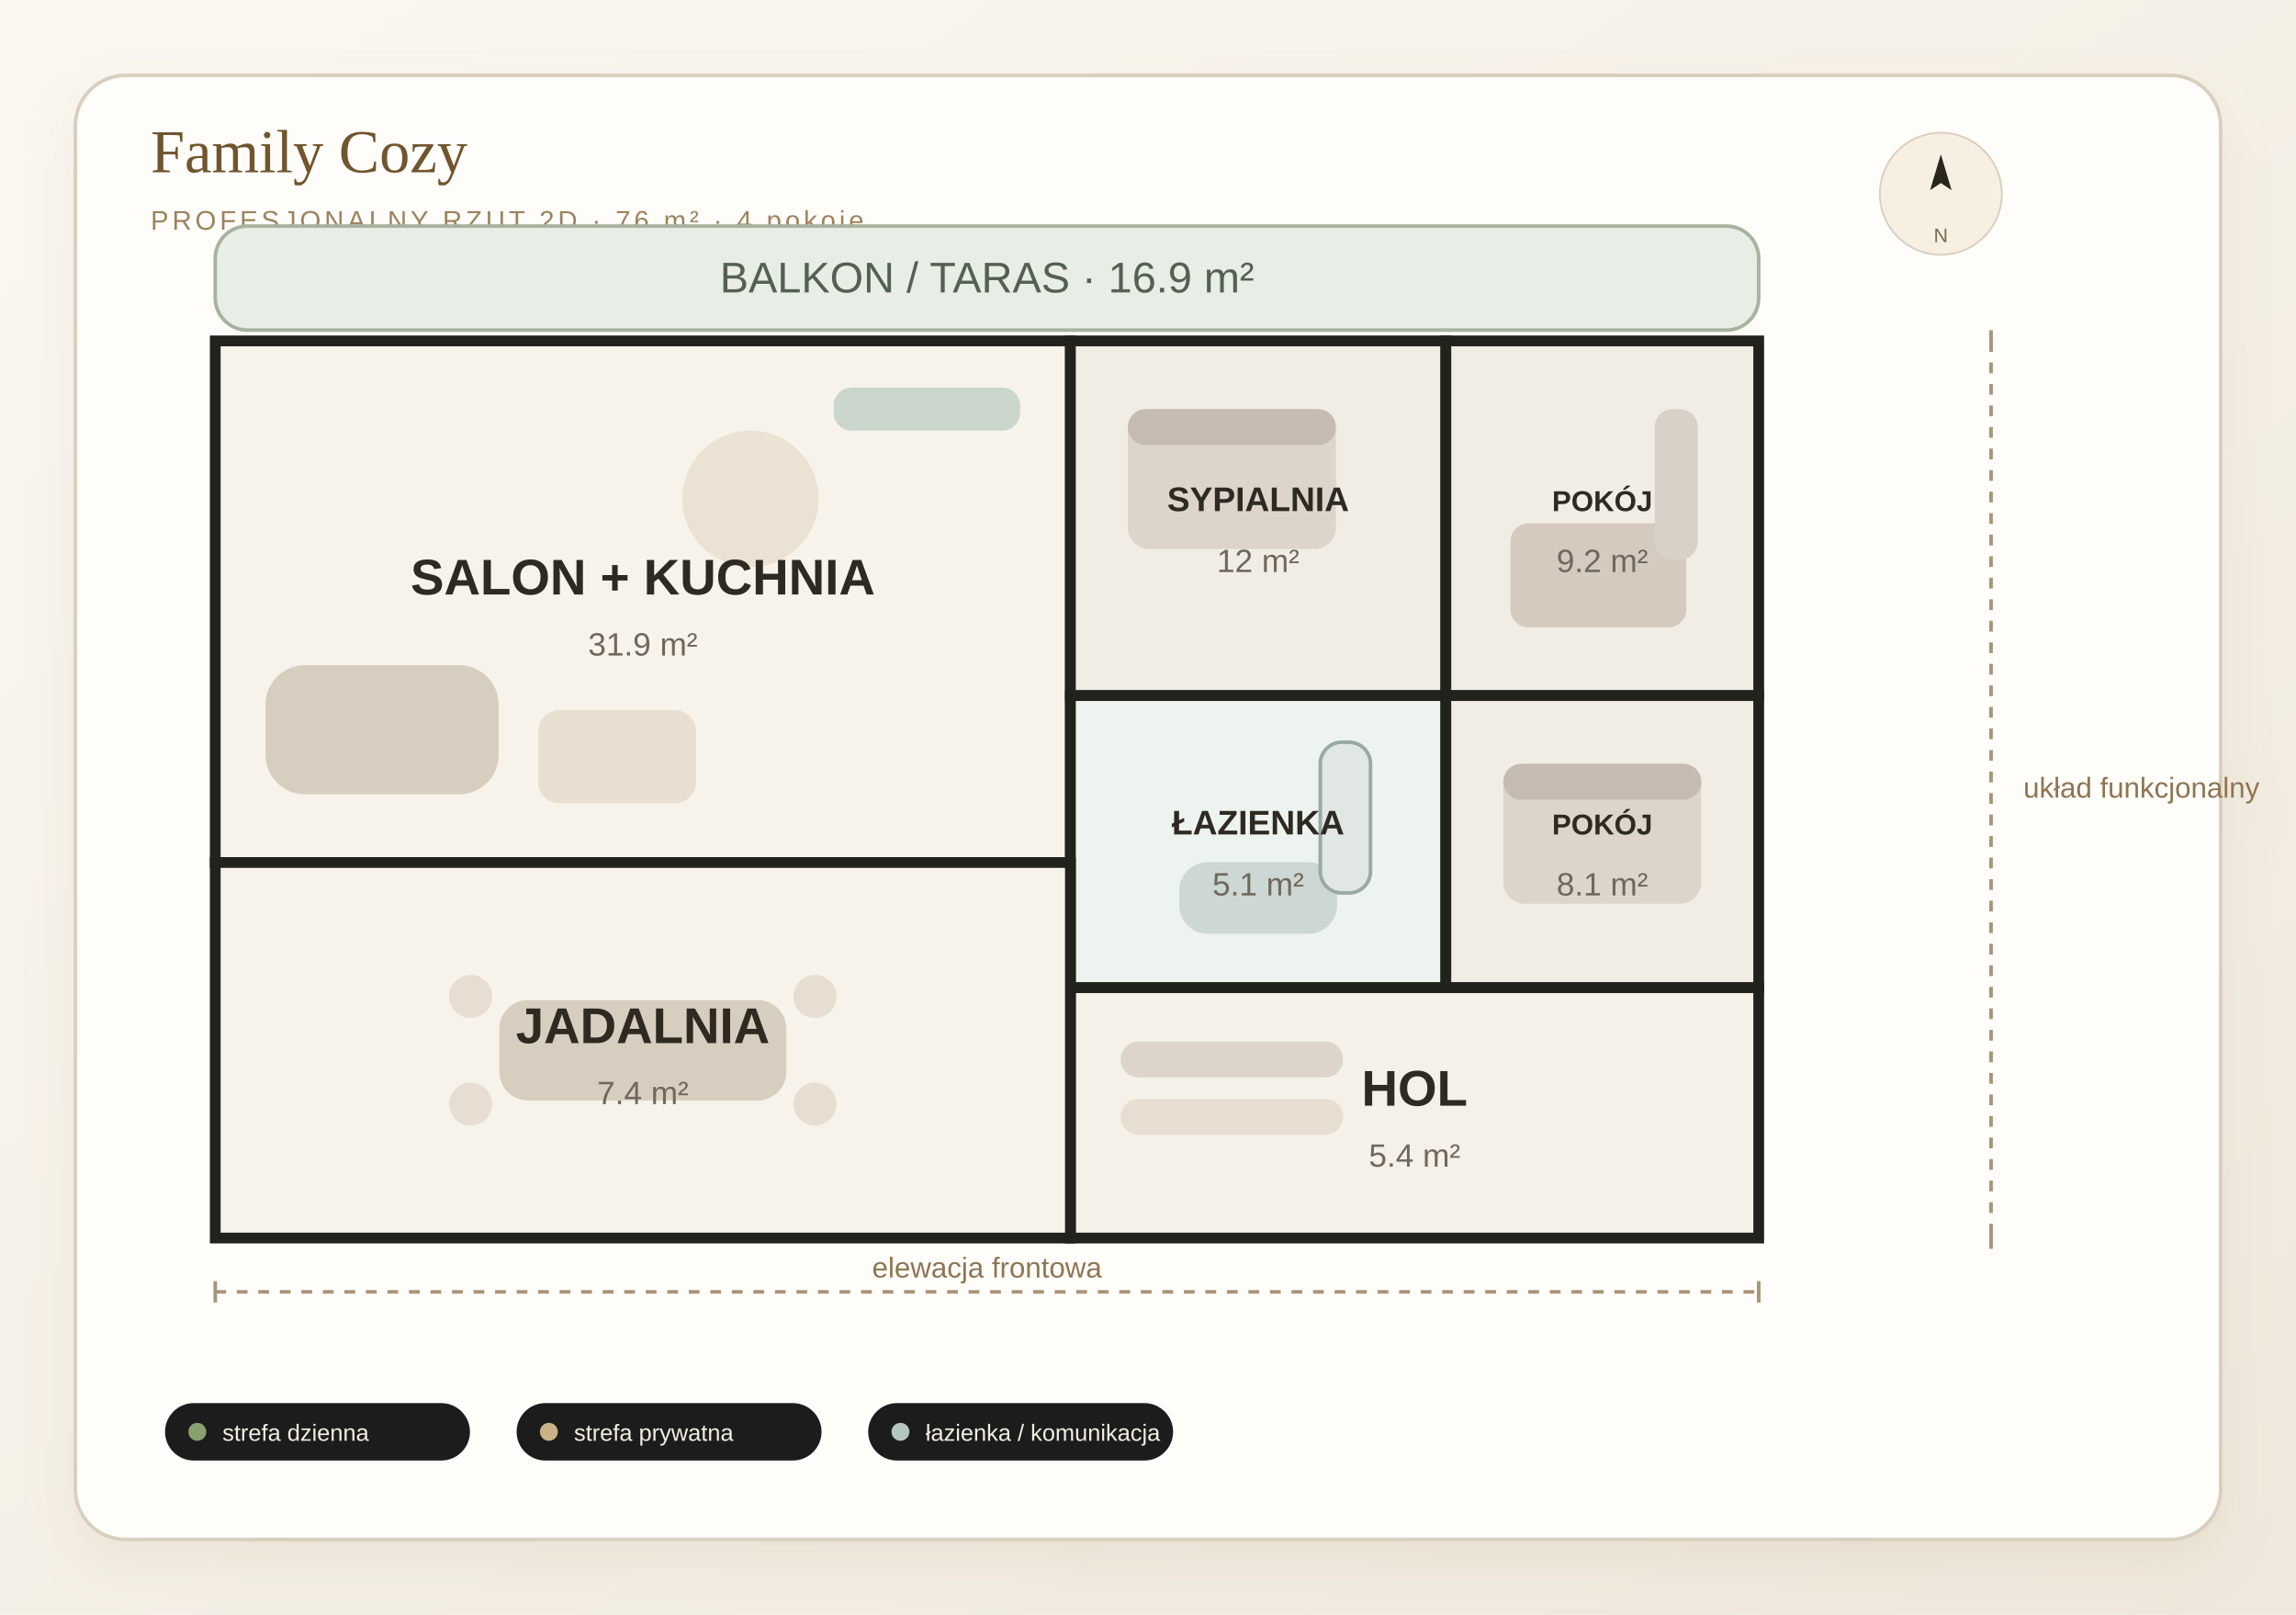
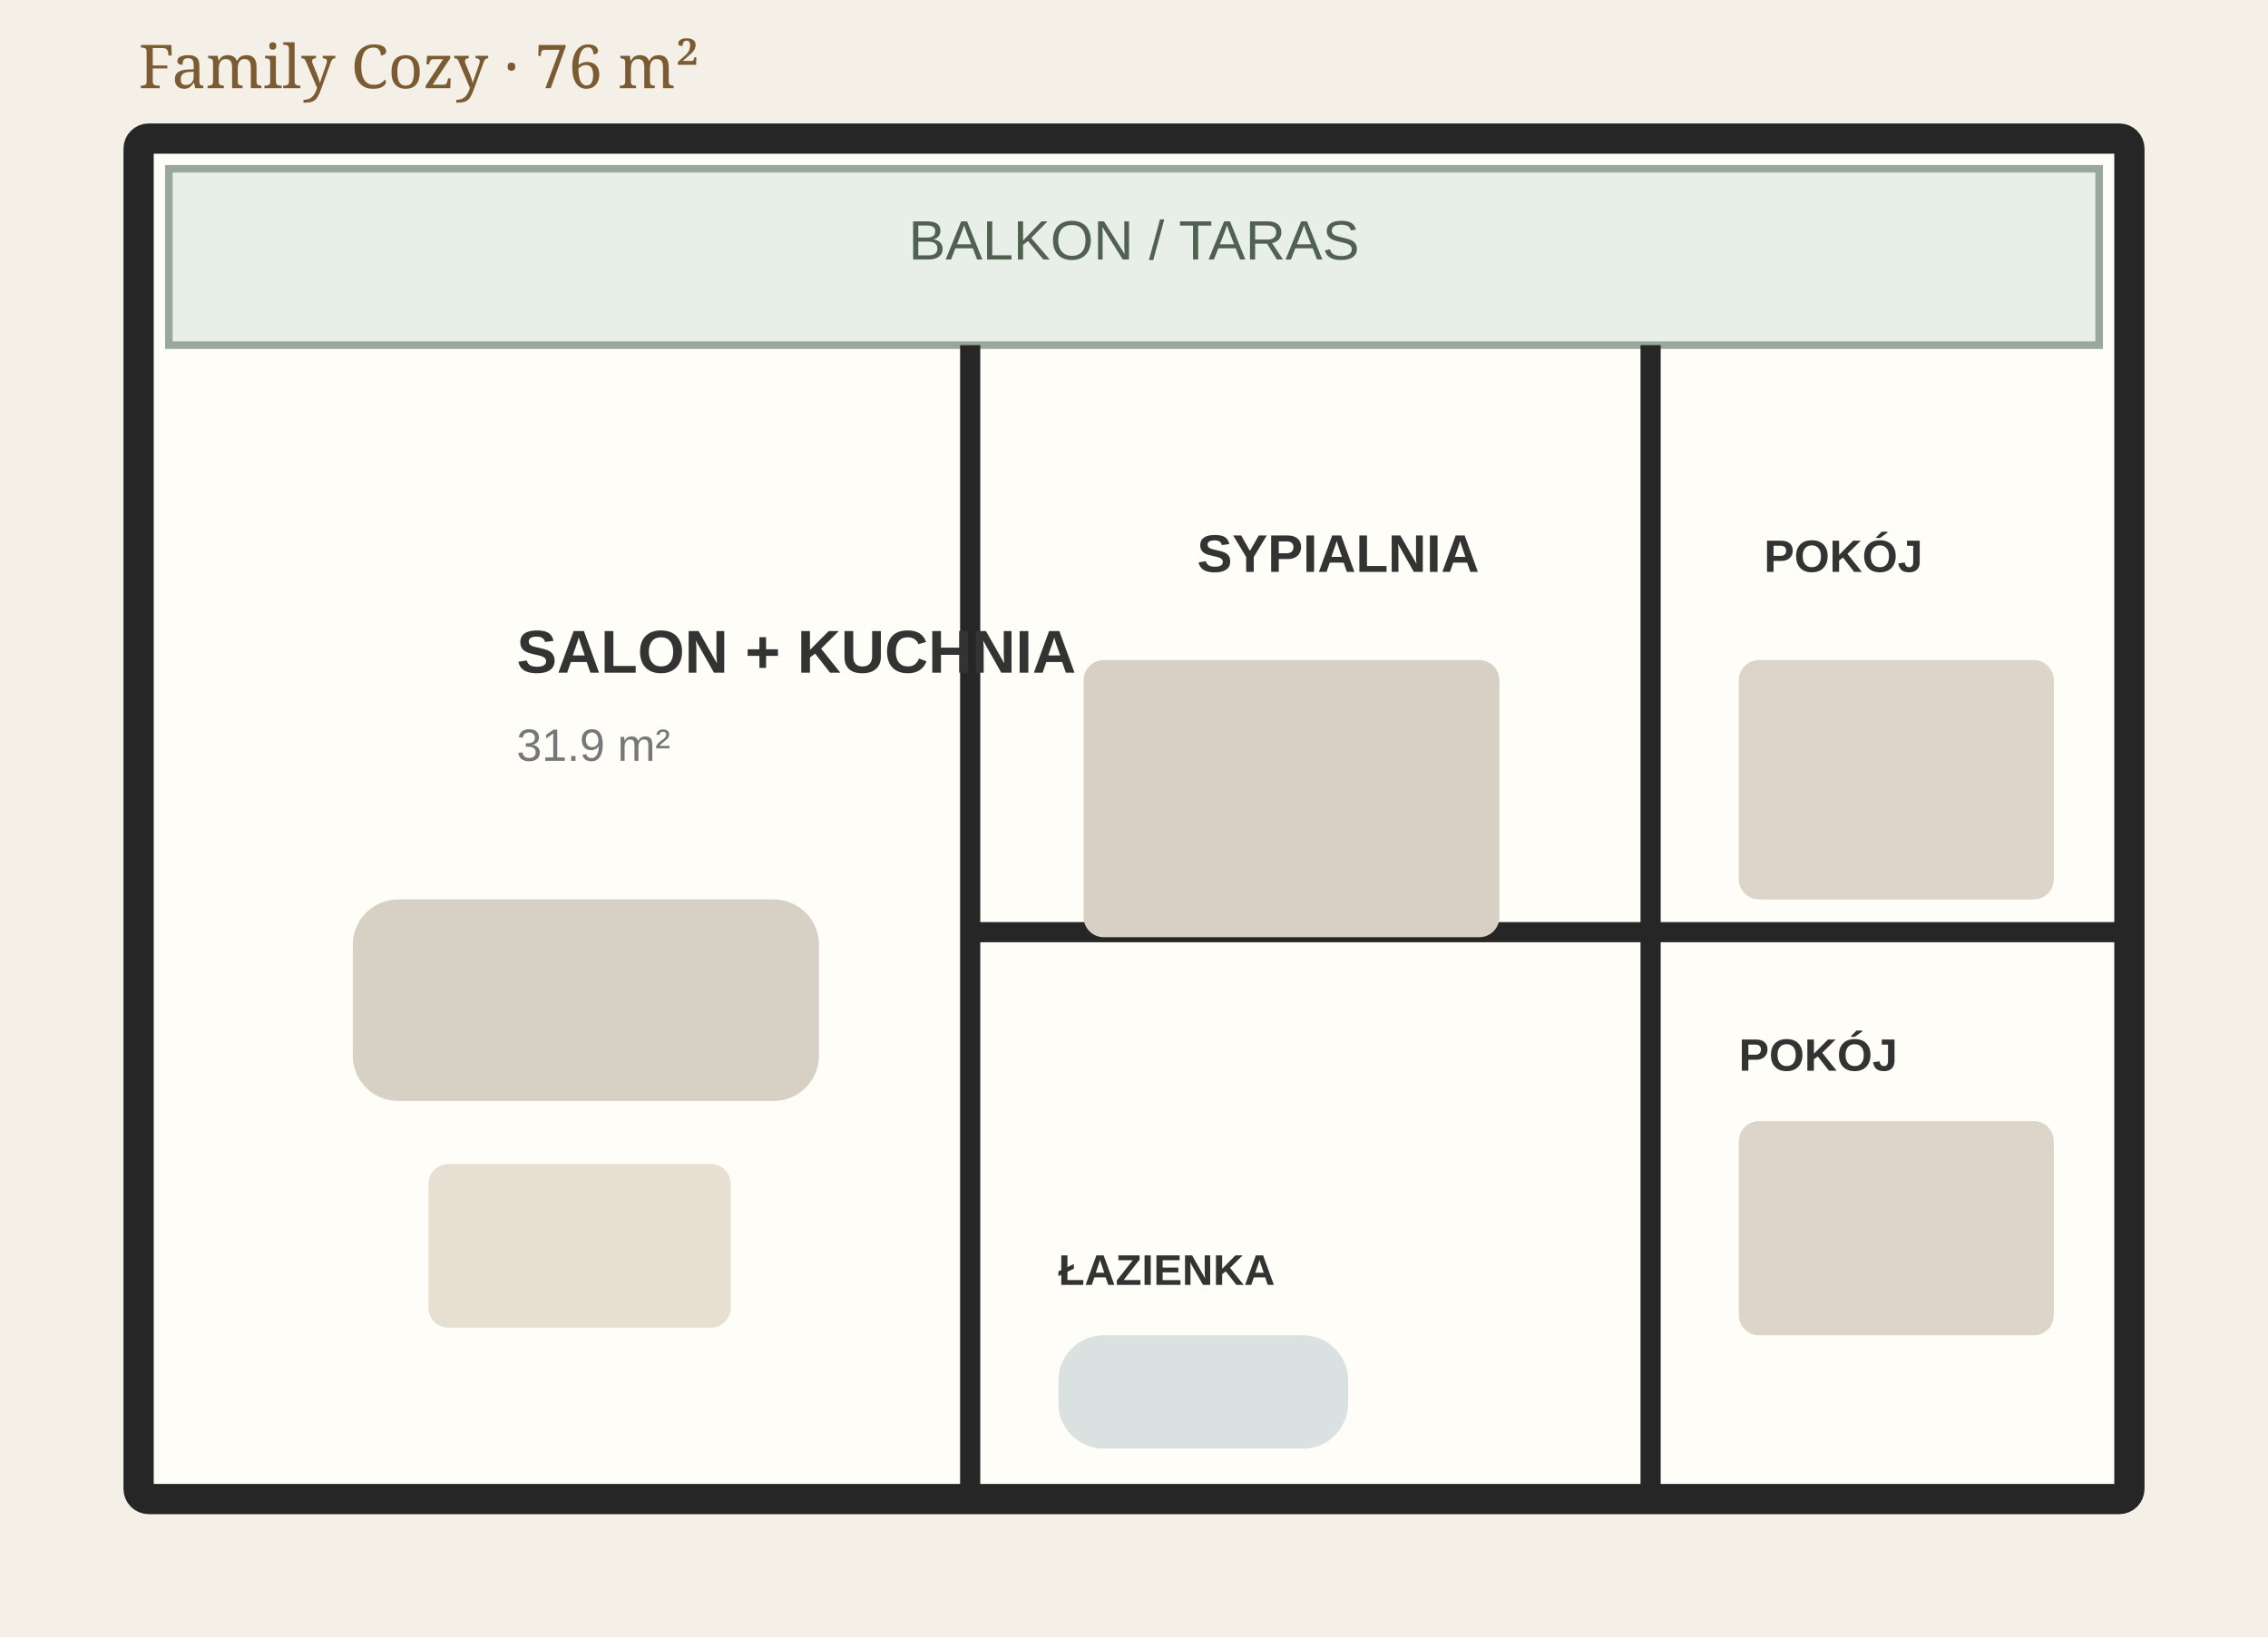
- <svg xmlns="http://www.w3.org/2000/svg" viewBox="0 0 1280 900">
-   <defs>
-     <filter id="softShadow" x="-20%" y="-20%" width="140%" height="140%">
-       <feDropShadow dx="0" dy="14" stdDeviation="14" flood-color="#b59b74" flood-opacity="0.14" />
-     </filter>
-     <linearGradient id="paper" x1="0" x2="1" y1="0" y2="1">
-       <stop stop-color="#fbf8f1" />
-       <stop offset="1" stop-color="#efe8dc" />
-     </linearGradient>
-   </defs>
-   <rect width="100%" height="100%" fill="url(#paper)" />
-   <g filter="url(#softShadow)">
-     <rect x="42" y="42" width="1196" height="816" rx="28" fill="#fffdfa" stroke="#d9cfbe" stroke-width="2" />
-     <text x="84" y="96" font-family="Georgia, 'Times New Roman', serif" font-size="34" fill="#70552f">Family Cozy</text>
-     <text x="84" y="128" font-family="Arial, Helvetica, sans-serif" font-size="15" letter-spacing="2" fill="#9c835f">PROFESJONALNY RZUT 2D · 76 m² · 4 pokoje</text>
-     <g transform="translate(1048 74)">
-       <circle cx="34" cy="34" r="34" fill="#f6efe2" stroke="#d9cfbe" />
-       <path d="M34 12 L40 32 L34 28 L28 32 Z" fill="#29251f" />
-       <text x="34" y="61" text-anchor="middle" font-family="Arial, Helvetica, sans-serif" font-size="11" fill="#7b6a56">N</text>
-     </g>
-     <rect x="120" y="126" width="860.465" height="58" rx="18" fill="#e8eee5" stroke="#a8b39f" stroke-width="2" />
-     <text x="550.233" y="163" text-anchor="middle" font-family="Arial, Helvetica, sans-serif" font-size="24" font-weight="500" fill="#536153">BALKON / TARAS · 16.9 m²</text>
-     <g>
-       <rect x="120" y="190" width="476.744" height="290.698" fill="#f7f3eb" stroke="#23201c" stroke-width="6" />
-       <rect x="148" y="370.698" width="130" height="72" rx="22" fill="#d8cebf" />
-       <rect x="300" y="395.698" width="88" height="52" rx="12" fill="#e8dfd0" />
-       <circle cx="418.372" cy="278" r="38" fill="#ebe2d3" />
-       <rect x="464.744" y="216" width="104" height="24" rx="10" fill="#cbd7cd" />
-       <text x="358.372" y="331.349" text-anchor="middle" font-family="Arial, Helvetica, sans-serif" font-size="28" font-weight="700" fill="#2f2a24">SALON + KUCHNIA</text>
-       <text x="358.372" y="365.349" text-anchor="middle" font-family="Arial, Helvetica, sans-serif" font-size="18" font-weight="400" fill="#6f675c">31.9 m²</text>
-     </g>
-     <g>
-       <rect x="596.744" y="190" width="209.302" height="197.674" fill="#f1ede5" stroke="#23201c" stroke-width="6" />
-       <rect x="628.744" y="228" width="116" height="78" rx="12" fill="#ddd5ca" />
-       <rect x="628.744" y="228" width="116" height="20" rx="10" fill="#c6bbb0" />
-       <text x="701.395" y="284.837" text-anchor="middle" font-family="Arial, Helvetica, sans-serif" font-size="19.027" font-weight="700" fill="#2f2a24">SYPIALNIA</text>
-       <text x="701.395" y="318.837" text-anchor="middle" font-family="Arial, Helvetica, sans-serif" font-size="18" font-weight="400" fill="#6f675c">12 m²</text>
-     </g>
-     <g>
-       <rect x="806.047" y="190" width="174.419" height="197.674" fill="#f1ede5" stroke="#23201c" stroke-width="6" />
-       <rect x="842.047" y="291.674" width="98" height="58" rx="10" fill="#d4cabd" />
-       <rect x="922.465" y="228" width="24" height="84" rx="10" fill="#d8d1c8" />
-       <text x="893.256" y="284.837" text-anchor="middle" font-family="Arial, Helvetica, sans-serif" font-size="16" font-weight="700" fill="#2f2a24">POKÓJ</text>
-       <text x="893.256" y="318.837" text-anchor="middle" font-family="Arial, Helvetica, sans-serif" font-size="18" font-weight="400" fill="#6f675c">9.2 m²</text>
-     </g>
-     <g>
-       <rect x="596.744" y="387.674" width="209.302" height="162.791" fill="#edf3ef" stroke="#23201c" stroke-width="6" />
-       <rect x="657.395" y="480.465" width="88" height="40" rx="16" fill="#cdd8d4" />
-       <rect x="736.047" y="413.674" width="28" height="84" rx="12" fill="#e0e7e5" stroke="#99a9a4" stroke-width="2" />
-       <text x="701.395" y="465.07" text-anchor="middle" font-family="Arial, Helvetica, sans-serif" font-size="19.027" font-weight="700" fill="#2f2a24">ŁAZIENKA</text>
-       <text x="701.395" y="499.07" text-anchor="middle" font-family="Arial, Helvetica, sans-serif" font-size="18" font-weight="400" fill="#6f675c">5.1 m²</text>
-     </g>
-     <g>
-       <rect x="806.047" y="387.674" width="174.419" height="162.791" fill="#f1ede5" stroke="#23201c" stroke-width="6" />
-       <rect x="838.047" y="425.674" width="110.419" height="78" rx="12" fill="#ddd5ca" />
-       <rect x="838.047" y="425.674" width="110.419" height="20" rx="10" fill="#c6bbb0" />
-       <text x="893.256" y="465.07" text-anchor="middle" font-family="Arial, Helvetica, sans-serif" font-size="16" font-weight="700" fill="#2f2a24">POKÓJ</text>
-       <text x="893.256" y="499.07" text-anchor="middle" font-family="Arial, Helvetica, sans-serif" font-size="18" font-weight="400" fill="#6f675c">8.1 m²</text>
-     </g>
-     <g>
-       <rect x="596.744" y="550.465" width="383.721" height="139.535" fill="#f5f0e8" stroke="#23201c" stroke-width="6" />
-       <rect x="624.744" y="580.465" width="124" height="20" rx="10" fill="#ddd5ca" />
-       <rect x="624.744" y="612.465" width="124" height="20" rx="10" fill="#e7ded1" />
-       <text x="788.605" y="616.233" text-anchor="middle" font-family="Arial, Helvetica, sans-serif" font-size="28" font-weight="700" fill="#2f2a24">HOL</text>
-       <text x="788.605" y="650.233" text-anchor="middle" font-family="Arial, Helvetica, sans-serif" font-size="18" font-weight="400" fill="#6f675c">5.4 m²</text>
-     </g>
-     <g>
-       <rect x="120" y="480.698" width="476.744" height="209.302" fill="#f7f3eb" stroke="#23201c" stroke-width="6" />
-       <rect x="278.372" y="557.349" width="160" height="56" rx="16" fill="#d8cebf" />
-       <circle cx="262.372" cy="555.349" r="12" fill="#e7ded1" />
-       <circle cx="454.372" cy="555.349" r="12" fill="#e7ded1" />
-       <circle cx="262.372" cy="615.349" r="12" fill="#e7ded1" />
-       <circle cx="454.372" cy="615.349" r="12" fill="#e7ded1" />
-       <text x="358.372" y="581.349" text-anchor="middle" font-family="Arial, Helvetica, sans-serif" font-size="28" font-weight="700" fill="#2f2a24">JADALNIA</text>
-       <text x="358.372" y="615.349" text-anchor="middle" font-family="Arial, Helvetica, sans-serif" font-size="18" font-weight="400" fill="#6f675c">7.4 m²</text>
-     </g>
-     <line x1="120" y1="720" x2="980.465" y2="720" stroke="#a89579" stroke-width="2" stroke-dasharray="6 6" />
-     <line x1="120" y1="714" x2="120" y2="726" stroke="#a89579" stroke-width="2" />
-     <line x1="980.465" y1="714" x2="980.465" y2="726" stroke="#a89579" stroke-width="2" />
-     <text x="550.233" y="712" text-anchor="middle" font-family="Arial, Helvetica, sans-serif" font-size="16" fill="#8e7552">elewacja frontowa</text>
-     <line x1="1110" y1="190" x2="1110" y2="690" stroke="#a89579" stroke-width="2" stroke-dasharray="6 6" />
-     <line x1="1110" y1="184" x2="1110" y2="196" stroke="#a89579" stroke-width="2" />
-     <line x1="1110" y1="684" x2="1110" y2="696" stroke="#a89579" stroke-width="2" />
-     <text x="1128" y="440" dominant-baseline="middle" font-family="Arial, Helvetica, sans-serif" font-size="16" fill="#8e7552">układ funkcjonalny</text>
-     <g transform="translate(92 782)">
-       <rect width="170" height="32" rx="16" fill="#1f1f1d" />
-       <circle cx="18" cy="16" r="5" fill="#8aa070" />
-       <text x="32" y="21" font-family="Arial, Helvetica, sans-serif" font-size="13" fill="#f2ede4">strefa dzienna</text>
-     </g>
-     <g transform="translate(288 782)">
-       <rect width="170" height="32" rx="16" fill="#1f1f1d" />
-       <circle cx="18" cy="16" r="5" fill="#c9b287" />
-       <text x="32" y="21" font-family="Arial, Helvetica, sans-serif" font-size="13" fill="#f2ede4">strefa prywatna</text>
-     </g>
-     <g transform="translate(484 782)">
-       <rect width="170" height="32" rx="16" fill="#1f1f1d" />
-       <circle cx="18" cy="16" r="5" fill="#b4c5be" />
-       <text x="32" y="21" font-family="Arial, Helvetica, sans-serif" font-size="13" fill="#f2ede4">łazienka / komunikacja</text>
-     </g>
-   </g>
+ <svg xmlns="http://www.w3.org/2000/svg" viewBox="0 0 900 650">
+   <rect width="100%" height="100%" fill="#f5f0e7" />
+   <rect x="55" y="55" width="790" height="540" rx="4" fill="#fffdf8" stroke="#262626" stroke-width="12" />
+   <rect x="67" y="67" width="766" height="70" fill="#e7efe8" stroke="#9aa89b" stroke-width="3" />
+   <text x="450.0" y="103" font-family="Arial" font-size="22" fill="#506151" text-anchor="middle">BALKON / TARAS</text>
+   <line x1="385" y1="137" x2="385" y2="595" stroke="#262626" stroke-width="8" />
+   <line x1="655" y1="137" x2="655" y2="595" stroke="#262626" stroke-width="8" />
+   <line x1="385" y1="370" x2="845" y2="370" stroke="#262626" stroke-width="8" />
+   <text x="205" y="267" font-family="Arial" font-weight="700" font-size="24" fill="#333">SALON + KUCHNIA</text>
+   <text x="205" y="302" font-family="Arial" font-size="18" fill="#777">31.9 m²</text>
+   <rect x="140" y="357" width="185" height="80" rx="18" fill="#d7d0c5" />
+   <rect x="170" y="462" width="120" height="65" rx="8" fill="#e7dfd2" />
+   <text x="475" y="227" font-family="Arial" font-weight="700" font-size="21" fill="#333">SYPIALNIA</text>
+   <rect x="430" y="262" width="165" height="110" rx="8" fill="#d8d0c4" />
+   <text x="700" y="227" font-family="Arial" font-weight="700" font-size="18" fill="#333">POKÓJ</text>
+   <rect x="690" y="262" width="125" height="95" rx="8" fill="#ddd5ca" />
+   <text x="690" y="425" font-family="Arial" font-weight="700" font-size="18" fill="#333">POKÓJ</text>
+   <rect x="690" y="445" width="125" height="85" rx="8" fill="#ddd5ca" />
+   <text x="420" y="510" font-family="Arial" font-weight="700" font-size="17" fill="#333">ŁAZIENKA</text>
+   <rect x="420" y="530" width="115" height="45" rx="18" fill="#d9e2e0" />
+   <text x="55" y="35" font-family="Georgia" font-size="24" fill="#7b5b32">Family Cozy · 76 m²</text>
</svg>
